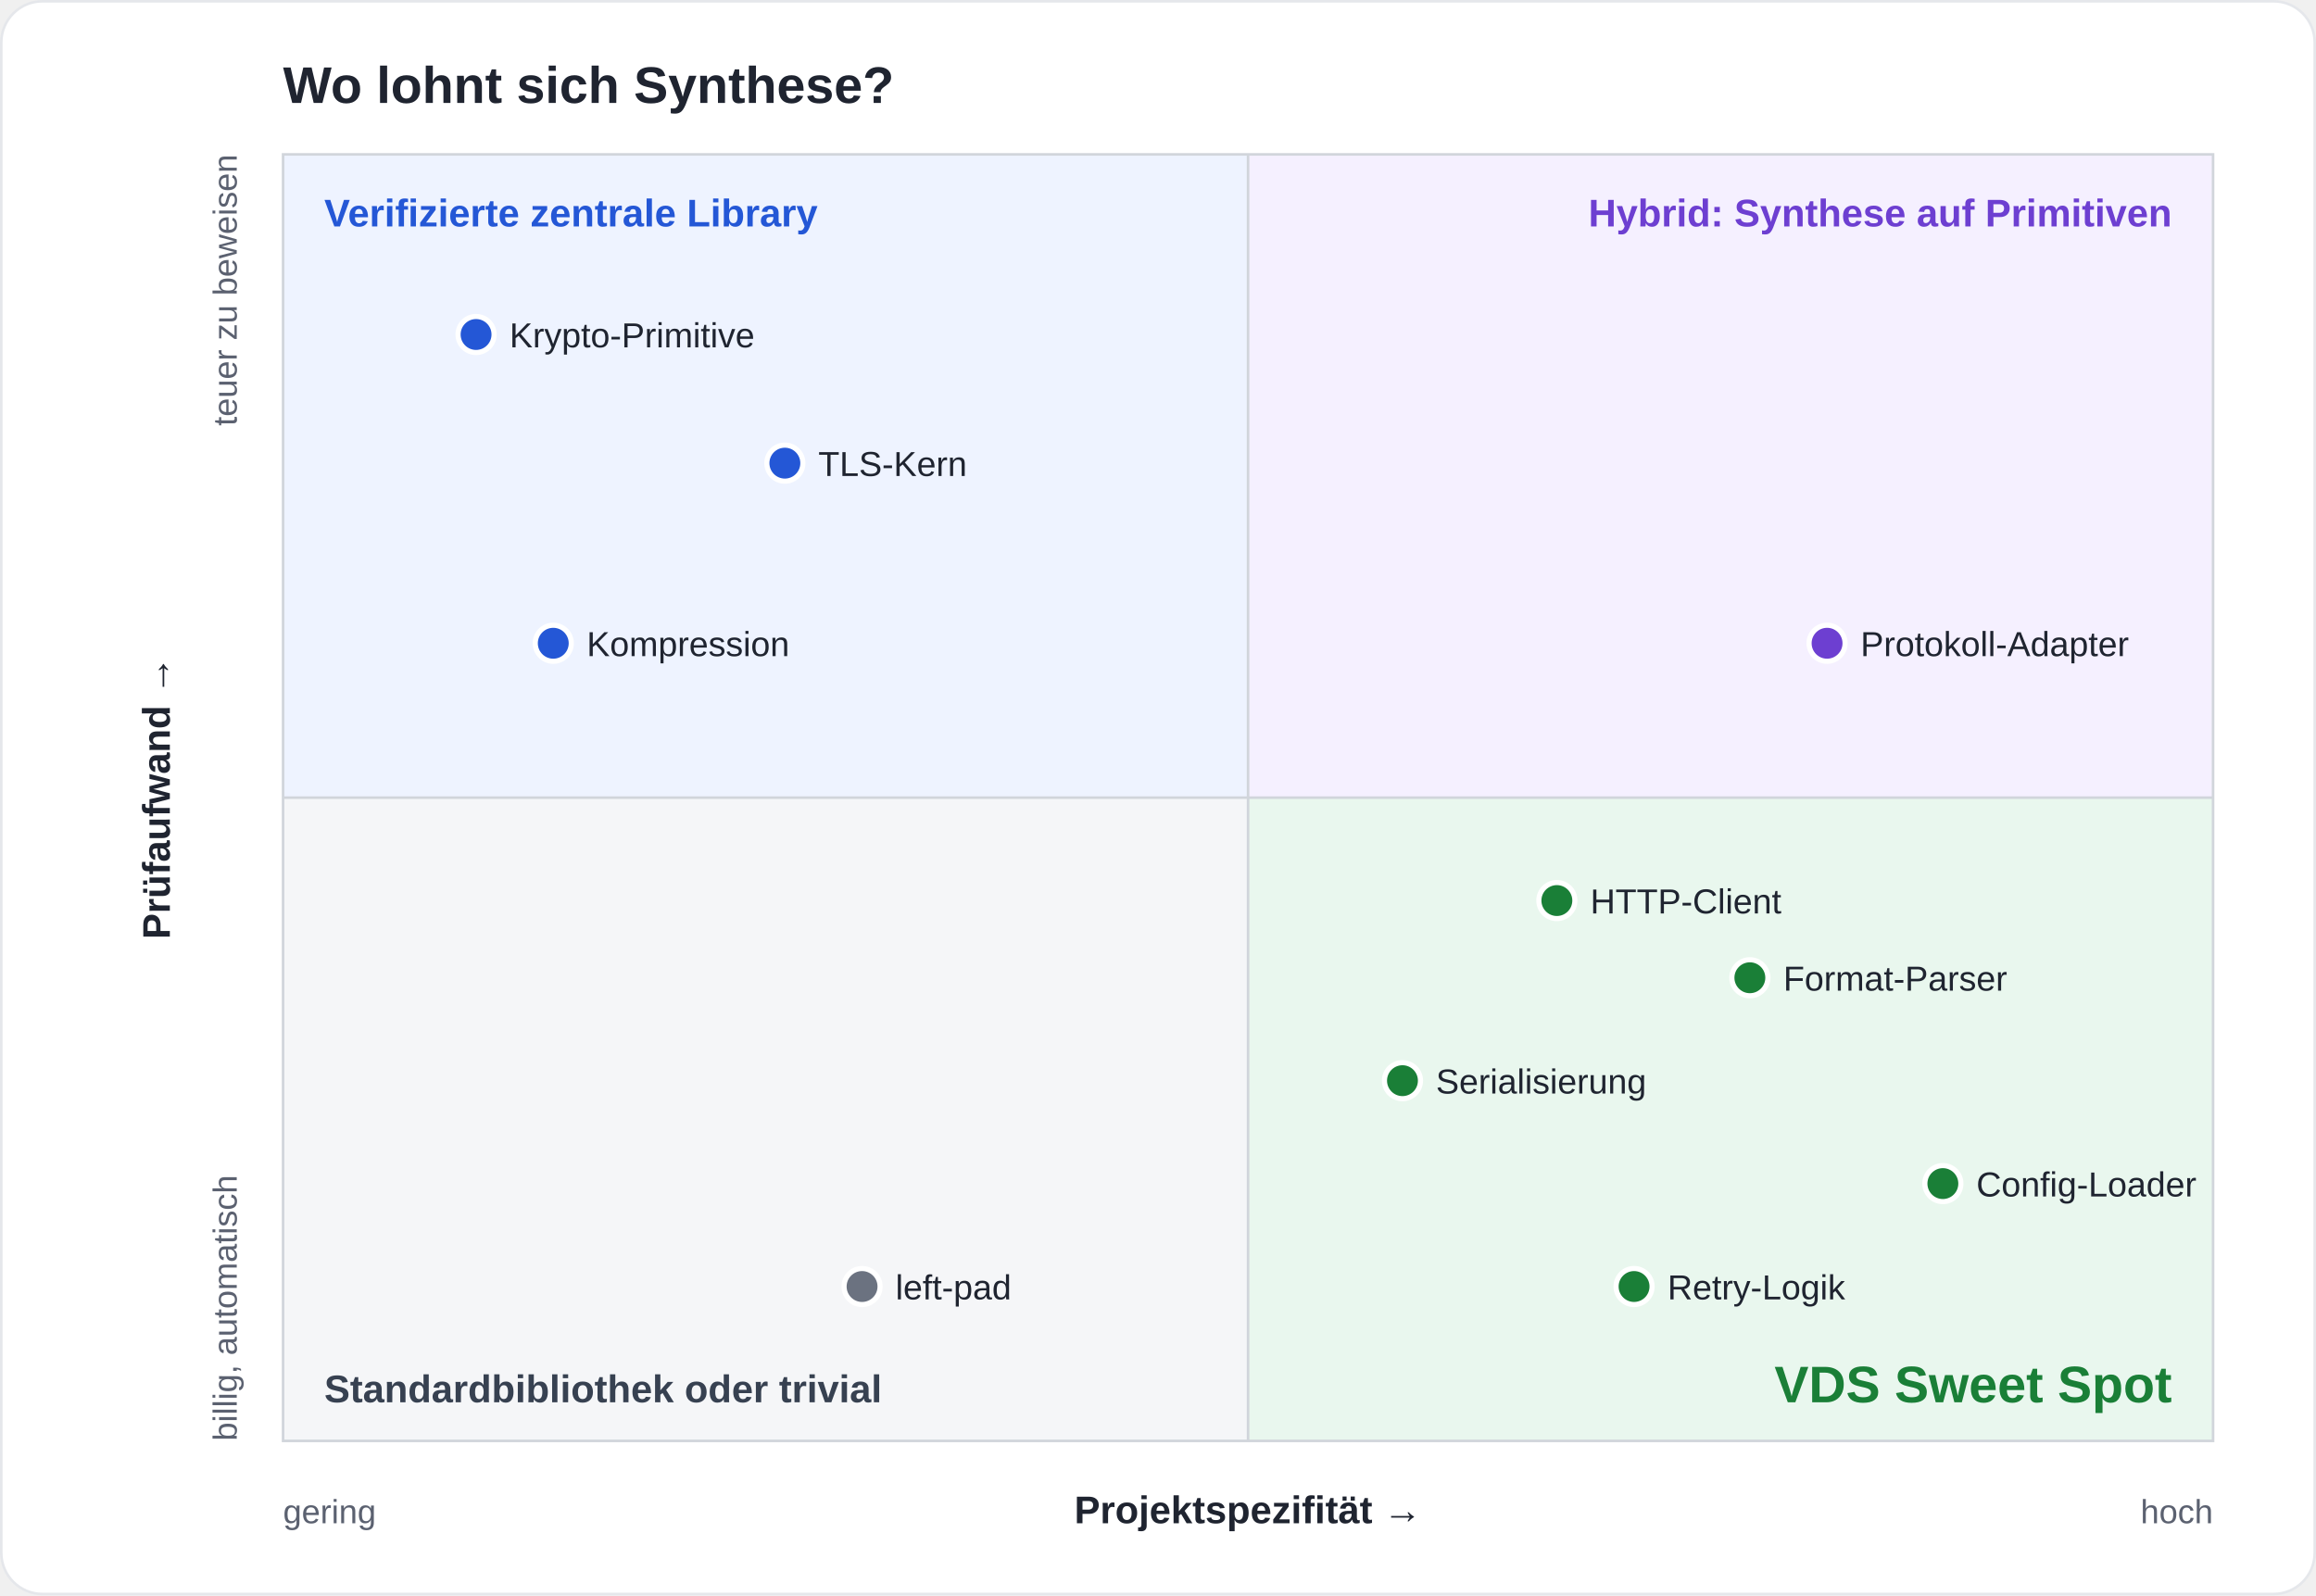
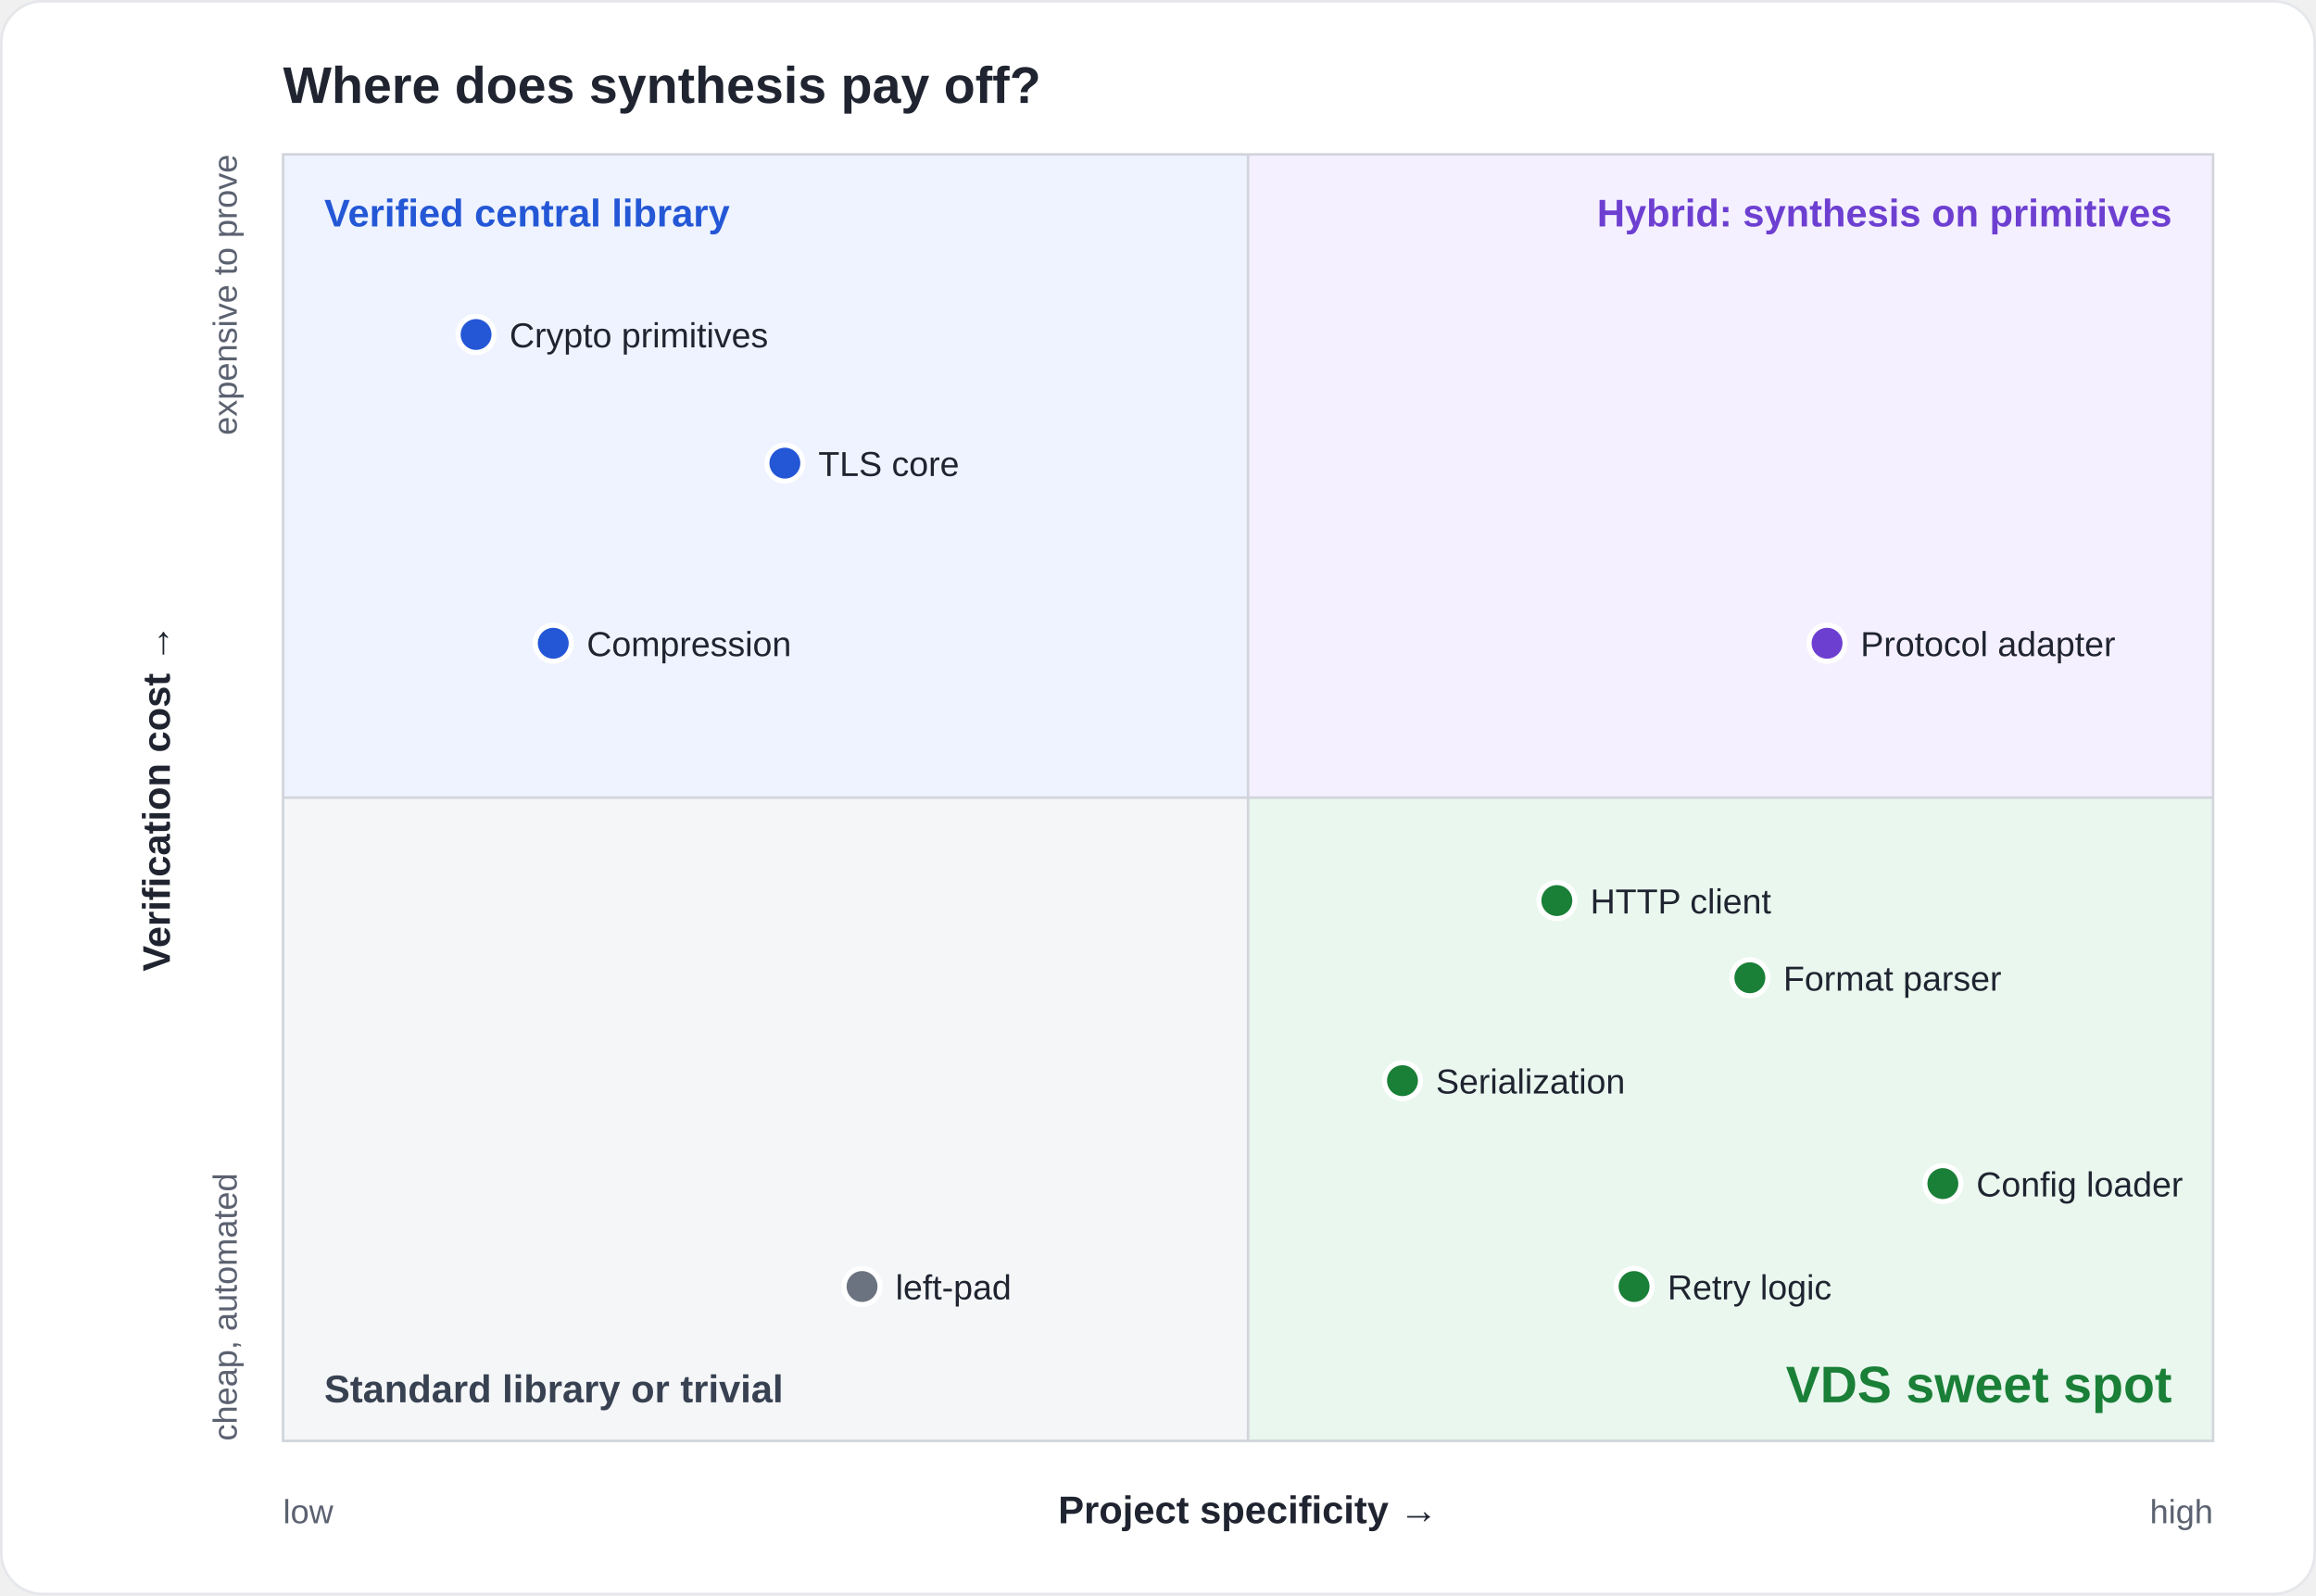
<svg xmlns="http://www.w3.org/2000/svg" viewBox="0 0 900 620" width="900" height="620">
  <style>
text{font-family:'Segoe UI',system-ui,-apple-system,'Helvetica Neue',Arial,sans-serif;fill:#1f2430}
.h{font-size:20px;font-weight:700}
.b{font-size:15px;font-weight:600}
.t{font-size:15px}
.s{font-size:13px;fill:#5b6170}
.ms{font-size:13.5px}
.m{font-family:Consolas,'SF Mono',Menlo,monospace;font-size:14px;font-weight:700}
.c{text-anchor:middle}
.e{text-anchor:end}
.num{font-weight:700;fill:#6d3fd1}
.tG{fill:#1a7f37}.tR{fill:#c4321c}.tB{fill:#2457d6}.tP{fill:#6d3fd1}.tA{fill:#8a5a00}.tN{fill:#374151}
.w{fill:#ffffff}
.box{stroke-width:1.5}
.spec{fill:#e8efff;stroke:#2457d6}
.agent{fill:#fff4d6;stroke:#b7791f}
.gate{fill:#f0e9ff;stroke:#6d3fd1}
.ok{fill:#e3f6e8;stroke:#1a7f37}
.bad{fill:#fde7e3;stroke:#c4321c}
.neu{fill:#f3f4f6;stroke:#6b7280}
.q{fill:#ffffff;stroke:#374151}
.dark{fill:#1f2430;stroke:#1f2430}
.ln{fill:none;stroke:#6b7280;stroke-width:1.6}
.lnD{fill:none;stroke:#1f2430;stroke-width:1.4}
.lnG{fill:none;stroke:#1a7f37;stroke-width:1.8}
.lnR{fill:none;stroke:#c4321c;stroke-width:1.8}
.lnB{fill:none;stroke:#2457d6;stroke-width:1.6}
.lnP{fill:none;stroke:#6d3fd1;stroke-width:1.6}
.dash{stroke-dasharray:6 5}
</style>
  <defs>
    <marker id="a" viewBox="0 0 10 10" refX="9" refY="5" markerWidth="7" markerHeight="7" orient="auto-start-reverse">
      <path d="M0,0L10,5L0,10z" fill="#6b7280" />
    </marker>
    <marker id="aD" viewBox="0 0 10 10" refX="9" refY="5" markerWidth="7" markerHeight="7" orient="auto-start-reverse">
      <path d="M0,0L10,5L0,10z" fill="#1f2430" />
    </marker>
    <marker id="aG" viewBox="0 0 10 10" refX="9" refY="5" markerWidth="7" markerHeight="7" orient="auto-start-reverse">
      <path d="M0,0L10,5L0,10z" fill="#1a7f37" />
    </marker>
    <marker id="aR" viewBox="0 0 10 10" refX="9" refY="5" markerWidth="7" markerHeight="7" orient="auto-start-reverse">
      <path d="M0,0L10,5L0,10z" fill="#c4321c" />
    </marker>
    <marker id="aB" viewBox="0 0 10 10" refX="9" refY="5" markerWidth="7" markerHeight="7" orient="auto-start-reverse">
      <path d="M0,0L10,5L0,10z" fill="#2457d6" />
    </marker>
    <marker id="aP" viewBox="0 0 10 10" refX="9" refY="5" markerWidth="7" markerHeight="7" orient="auto-start-reverse">
      <path d="M0,0L10,5L0,10z" fill="#6d3fd1" />
    </marker>
    <filter id="sh" x="-5%" y="-5%" width="110%" height="130%">
      <feDropShadow dx="0" dy="1.5" stdDeviation="2" flood-color="#1f2430" flood-opacity=".12" />
    </filter>
  </defs>
  <rect x="0.5" y="0.5" width="899" height="619" rx="16" fill="#ffffff" stroke="#e5e7eb" />
-   <text x="110" y="40" class="h">Wo lohnt sich Synthese?</text>
+   <text x="110" y="40" class="h">Where does synthesis pay off?</text>
  <rect x="110" y="60" width="375" height="250" fill="#eef3ff" />
  <rect x="485" y="60" width="375" height="250" fill="#f5f0ff" />
  <rect x="110" y="310" width="375" height="250" fill="#f5f6f8" />
  <rect x="485" y="310" width="375" height="250" fill="#e9f7ee" />
  <rect x="110" y="60" width="750" height="500" fill="none" stroke="#d1d5db" />
  <line x1="485" y1="60" x2="485" y2="560" stroke="#d1d5db" />
  <line x1="110" y1="310" x2="860" y2="310" stroke="#d1d5db" />
-   <text x="126" y="88" class="b tB">Verifizierte zentrale Library</text>
-   <text x="844" y="88" class="b e tP">Hybrid: Synthese auf Primitiven</text>
-   <text x="126" y="545" class="b tN">Standardbibliothek oder trivial</text>
-   <text x="844" y="545" class="h e tG">VDS Sweet Spot</text>
+   <text x="126" y="88" class="b tB">Verified central library</text>
+   <text x="844" y="88" class="b e tP">Hybrid: synthesis on primitives</text>
+   <text x="126" y="545" class="b tN">Standard library or trivial</text>
+   <text x="844" y="545" class="h e tG">VDS sweet spot</text>
  <circle cx="185" cy="130" r="7" fill="#2457d6" stroke="#fff" stroke-width="2" />
-   <text x="198" y="135" class="ms">Krypto-Primitive</text>
+   <text x="198" y="135" class="ms">Crypto primitives</text>
  <circle cx="305" cy="180" r="7" fill="#2457d6" stroke="#fff" stroke-width="2" />
-   <text x="318" y="185" class="ms">TLS-Kern</text>
+   <text x="318" y="185" class="ms">TLS core</text>
  <circle cx="215" cy="250" r="7" fill="#2457d6" stroke="#fff" stroke-width="2" />
-   <text x="228" y="255" class="ms">Kompression</text>
+   <text x="228" y="255" class="ms">Compression</text>
  <circle cx="710" cy="250" r="7" fill="#6d3fd1" stroke="#fff" stroke-width="2" />
-   <text x="723" y="255" class="ms">Protokoll-Adapter</text>
+   <text x="723" y="255" class="ms">Protocol adapter</text>
  <circle cx="605" cy="350" r="7" fill="#1a7f37" stroke="#fff" stroke-width="2" />
-   <text x="618" y="355" class="ms">HTTP-Client</text>
+   <text x="618" y="355" class="ms">HTTP client</text>
  <circle cx="680" cy="380" r="7" fill="#1a7f37" stroke="#fff" stroke-width="2" />
-   <text x="693" y="385" class="ms">Format-Parser</text>
+   <text x="693" y="385" class="ms">Format parser</text>
  <circle cx="545" cy="420" r="7" fill="#1a7f37" stroke="#fff" stroke-width="2" />
-   <text x="558" y="425" class="ms">Serialisierung</text>
+   <text x="558" y="425" class="ms">Serialization</text>
  <circle cx="755" cy="460" r="7" fill="#1a7f37" stroke="#fff" stroke-width="2" />
-   <text x="768" y="465" class="ms">Config-Loader</text>
+   <text x="768" y="465" class="ms">Config loader</text>
  <circle cx="635" cy="500" r="7" fill="#1a7f37" stroke="#fff" stroke-width="2" />
-   <text x="648" y="505" class="ms">Retry-Logik</text>
+   <text x="648" y="505" class="ms">Retry logic</text>
  <circle cx="335" cy="500" r="7" fill="#6b7280" stroke="#fff" stroke-width="2" />
  <text x="348" y="505" class="ms">left-pad</text>
-   <text x="485" y="592" class="b c">Projektspezifität →</text>
-   <text x="110" y="592" class="s">gering</text>
-   <text x="860" y="592" class="s e">hoch</text>
-   <text transform="translate(66,310) rotate(-90)" class="b c">Prüfaufwand →</text>
-   <text transform="translate(92,560) rotate(-90)" class="s">billig, automatisch</text>
-   <text transform="translate(92,60) rotate(-90)" class="s e">teuer zu beweisen</text>
+   <text x="485" y="592" class="b c">Project specificity →</text>
+   <text x="110" y="592" class="s">low</text>
+   <text x="860" y="592" class="s e">high</text>
+   <text transform="translate(66,310) rotate(-90)" class="b c">Verification cost →</text>
+   <text transform="translate(92,560) rotate(-90)" class="s">cheap, automated</text>
+   <text transform="translate(92,60) rotate(-90)" class="s e">expensive to prove</text>
</svg>
